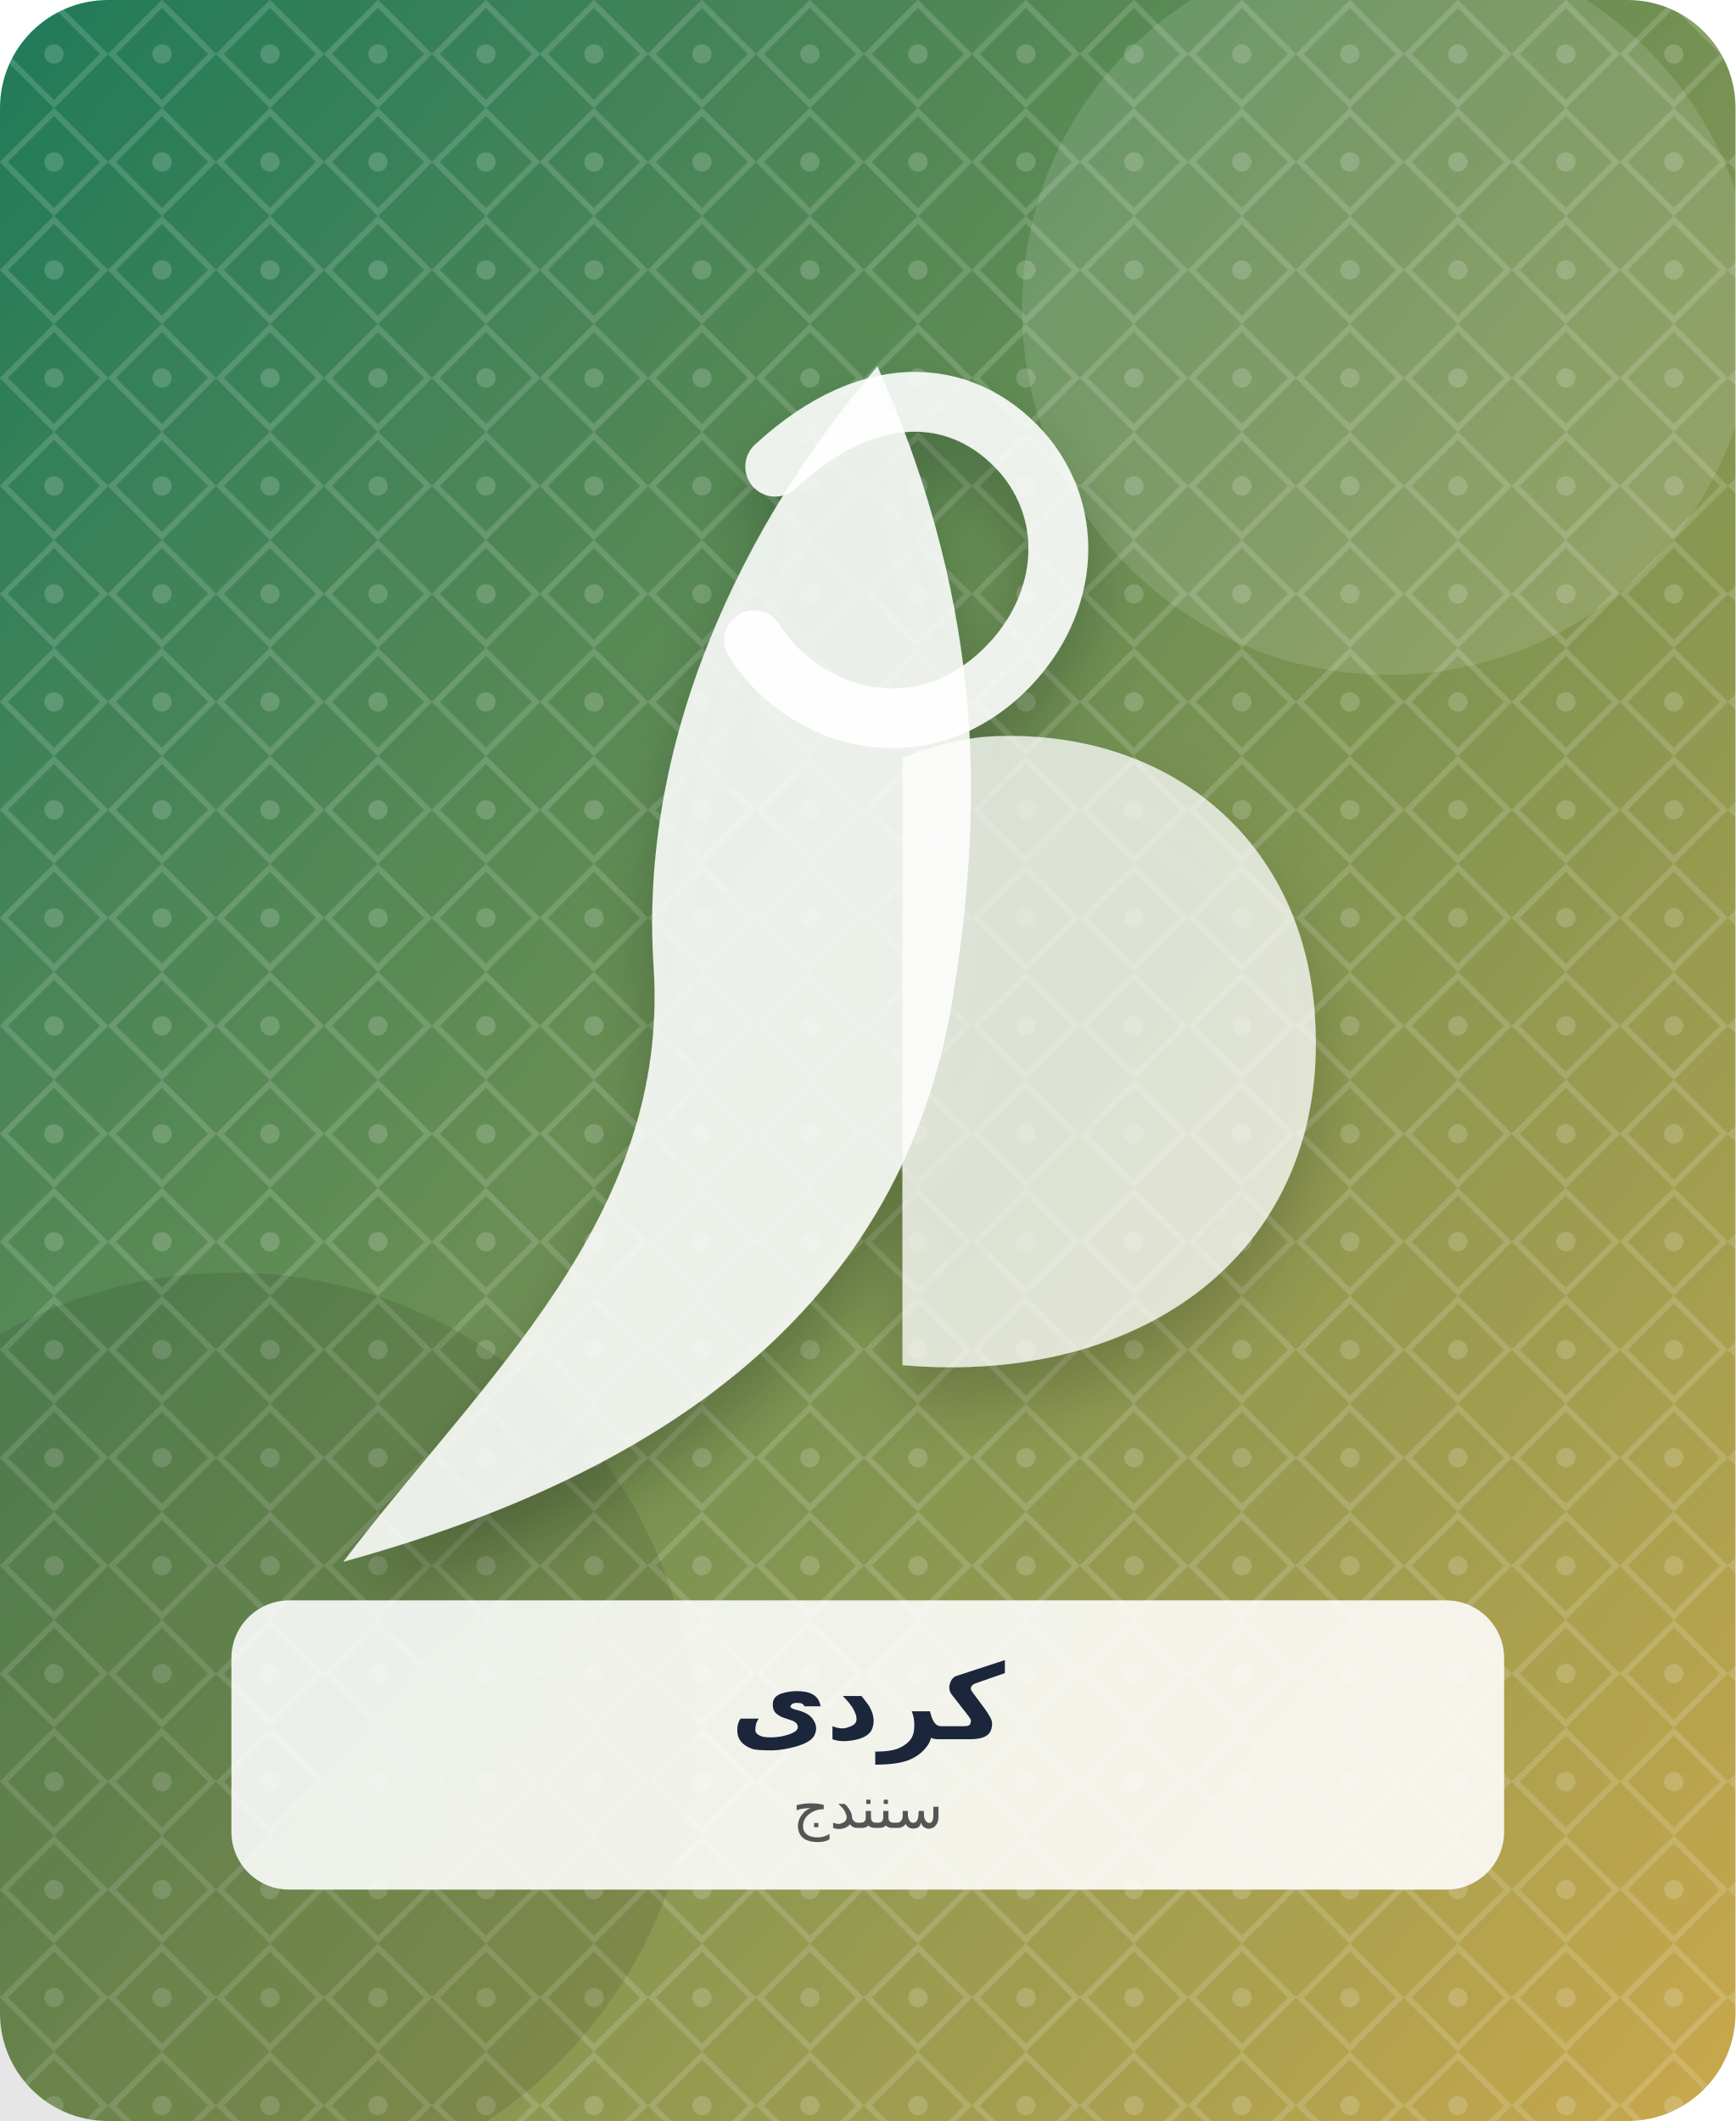
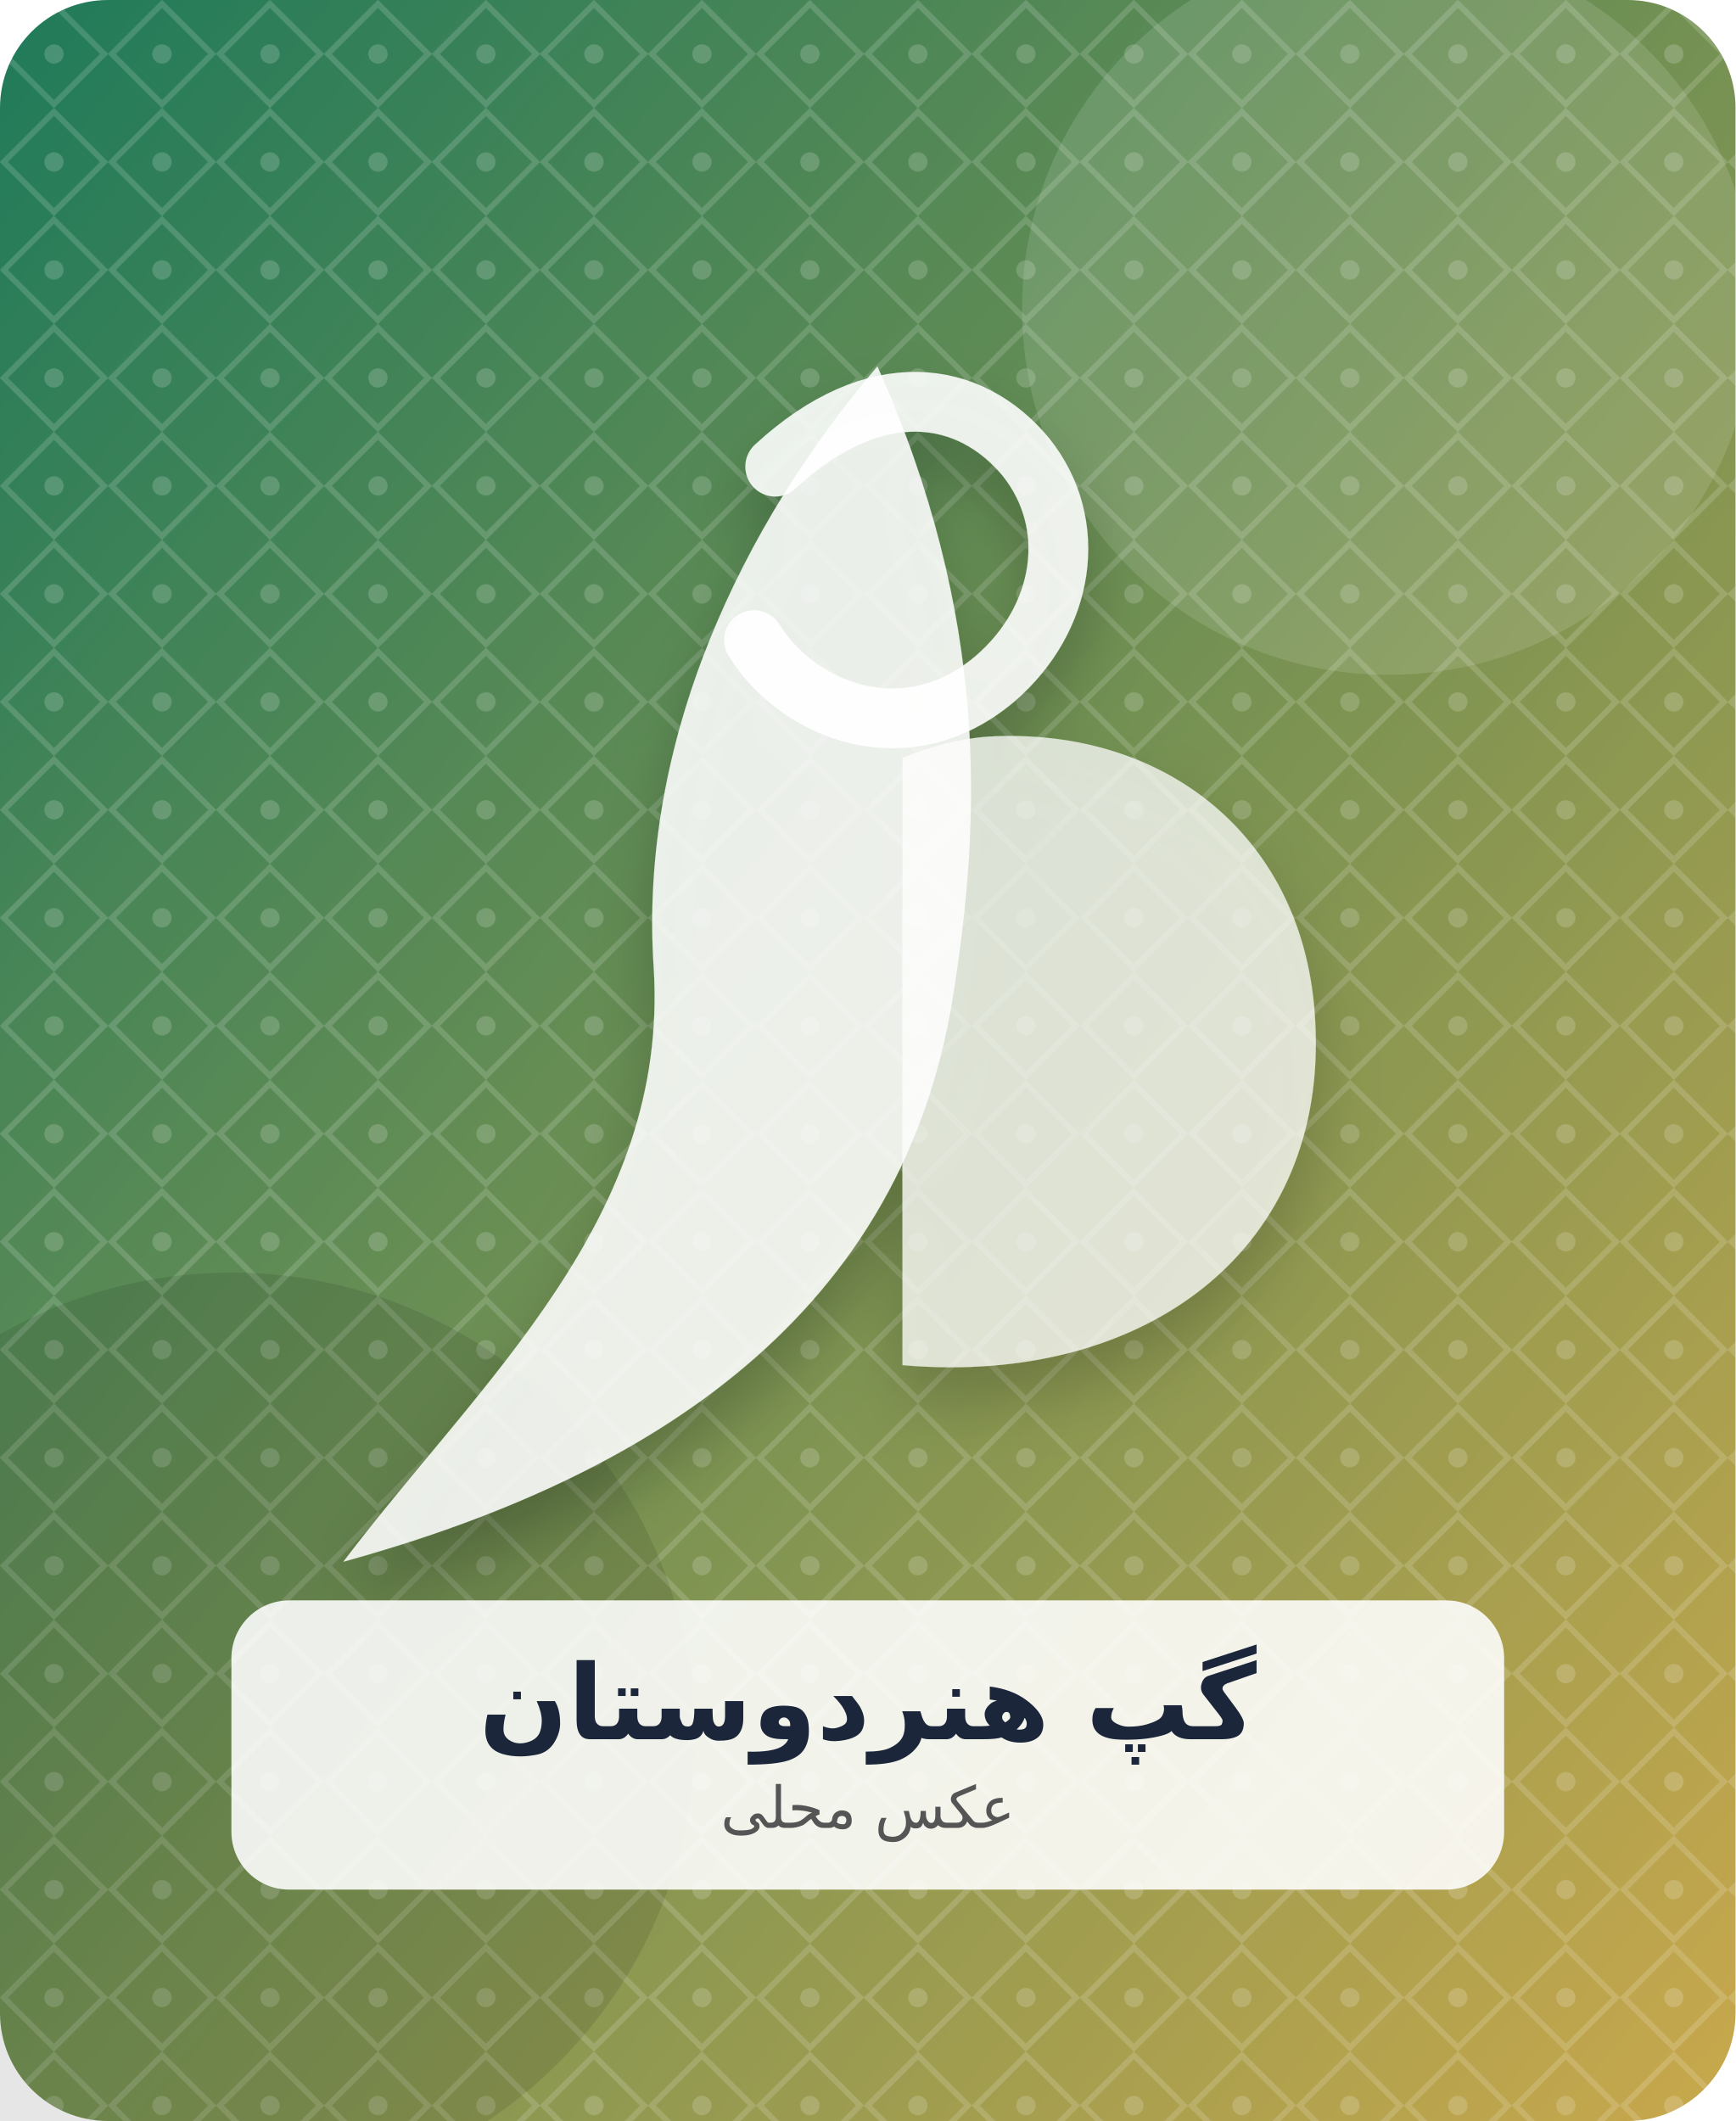
- <svg xmlns="http://www.w3.org/2000/svg" width="900" height="1100" viewBox="0 0 900 1100" role="img" aria-label="کردی">
+ <svg xmlns="http://www.w3.org/2000/svg" width="900" height="1100" viewBox="0 0 900 1100" role="img" aria-label="گپ هنردوستان">
  <defs>
    <linearGradient id="g" x1="0" y1="0" x2="1" y2="1">
      <stop offset="0" stop-color="#1f7a5a" />
      <stop offset="1" stop-color="#c9a84c" />
    </linearGradient>
    <pattern id="p" width="56" height="56" patternUnits="userSpaceOnUse">
      <path d="M28 2 54 28 28 54 2 28Z" fill="none" stroke="rgba(255,255,255,.28)" stroke-width="3" />
      <circle cx="28" cy="28" r="5" fill="rgba(255,255,255,.32)" />
    </pattern>
    <filter id="sh">
      <feDropShadow dx="0" dy="18" stdDeviation="16" flood-opacity=".25" />
    </filter>
  </defs>
  <rect width="900" height="1100" rx="56" fill="url(#g)" />
  <rect width="900" height="1100" fill="url(#p)" opacity=".55" />
  <circle cx="720" cy="160" r="190" fill="rgba(255,255,255,.12)" />
  <circle cx="120" cy="900" r="240" fill="rgba(0,0,0,.1)" />
  <g filter="url(#sh)">
    <path d="M455 190c-70 82-124 194-116 312 8 130-89 213-161 308 148-41 288-120 316-292 15-93 19-198-39-328Z" fill="rgba(255,255,255,.87)" />
    <path d="M513 382c92-5 164 53 169 147 7 118-87 190-214 179V393c15-6 30-10 45-11Z" fill="rgba(255,255,255,.74)" />
    <path d="M402 242c52-48 101-40 130-5 28 35 20 84-16 115-46 39-102 17-125-20" fill="none" stroke="rgba(255,255,255,.88)" stroke-width="31" stroke-linecap="round" />
  </g>
  <rect x="120" y="830" width="660" height="150" rx="30" fill="rgba(255,255,255,.88)" />
-   <text x="450" y="902" text-anchor="middle" font-family="Tahoma, Arial" font-size="54" font-weight="700" fill="#1b263b">کردی</text>
-   <text x="450" y="948" text-anchor="middle" font-family="Tahoma, Arial" font-size="30" fill="#555">سنندج</text>
+   <text x="450" y="902" text-anchor="middle" font-family="Tahoma, Arial" font-size="54" font-weight="700" fill="#1b263b">گپ هنردوستان</text>
+   <text x="450" y="948" text-anchor="middle" font-family="Tahoma, Arial" font-size="30" fill="#555">عکس محلی</text>
</svg>
